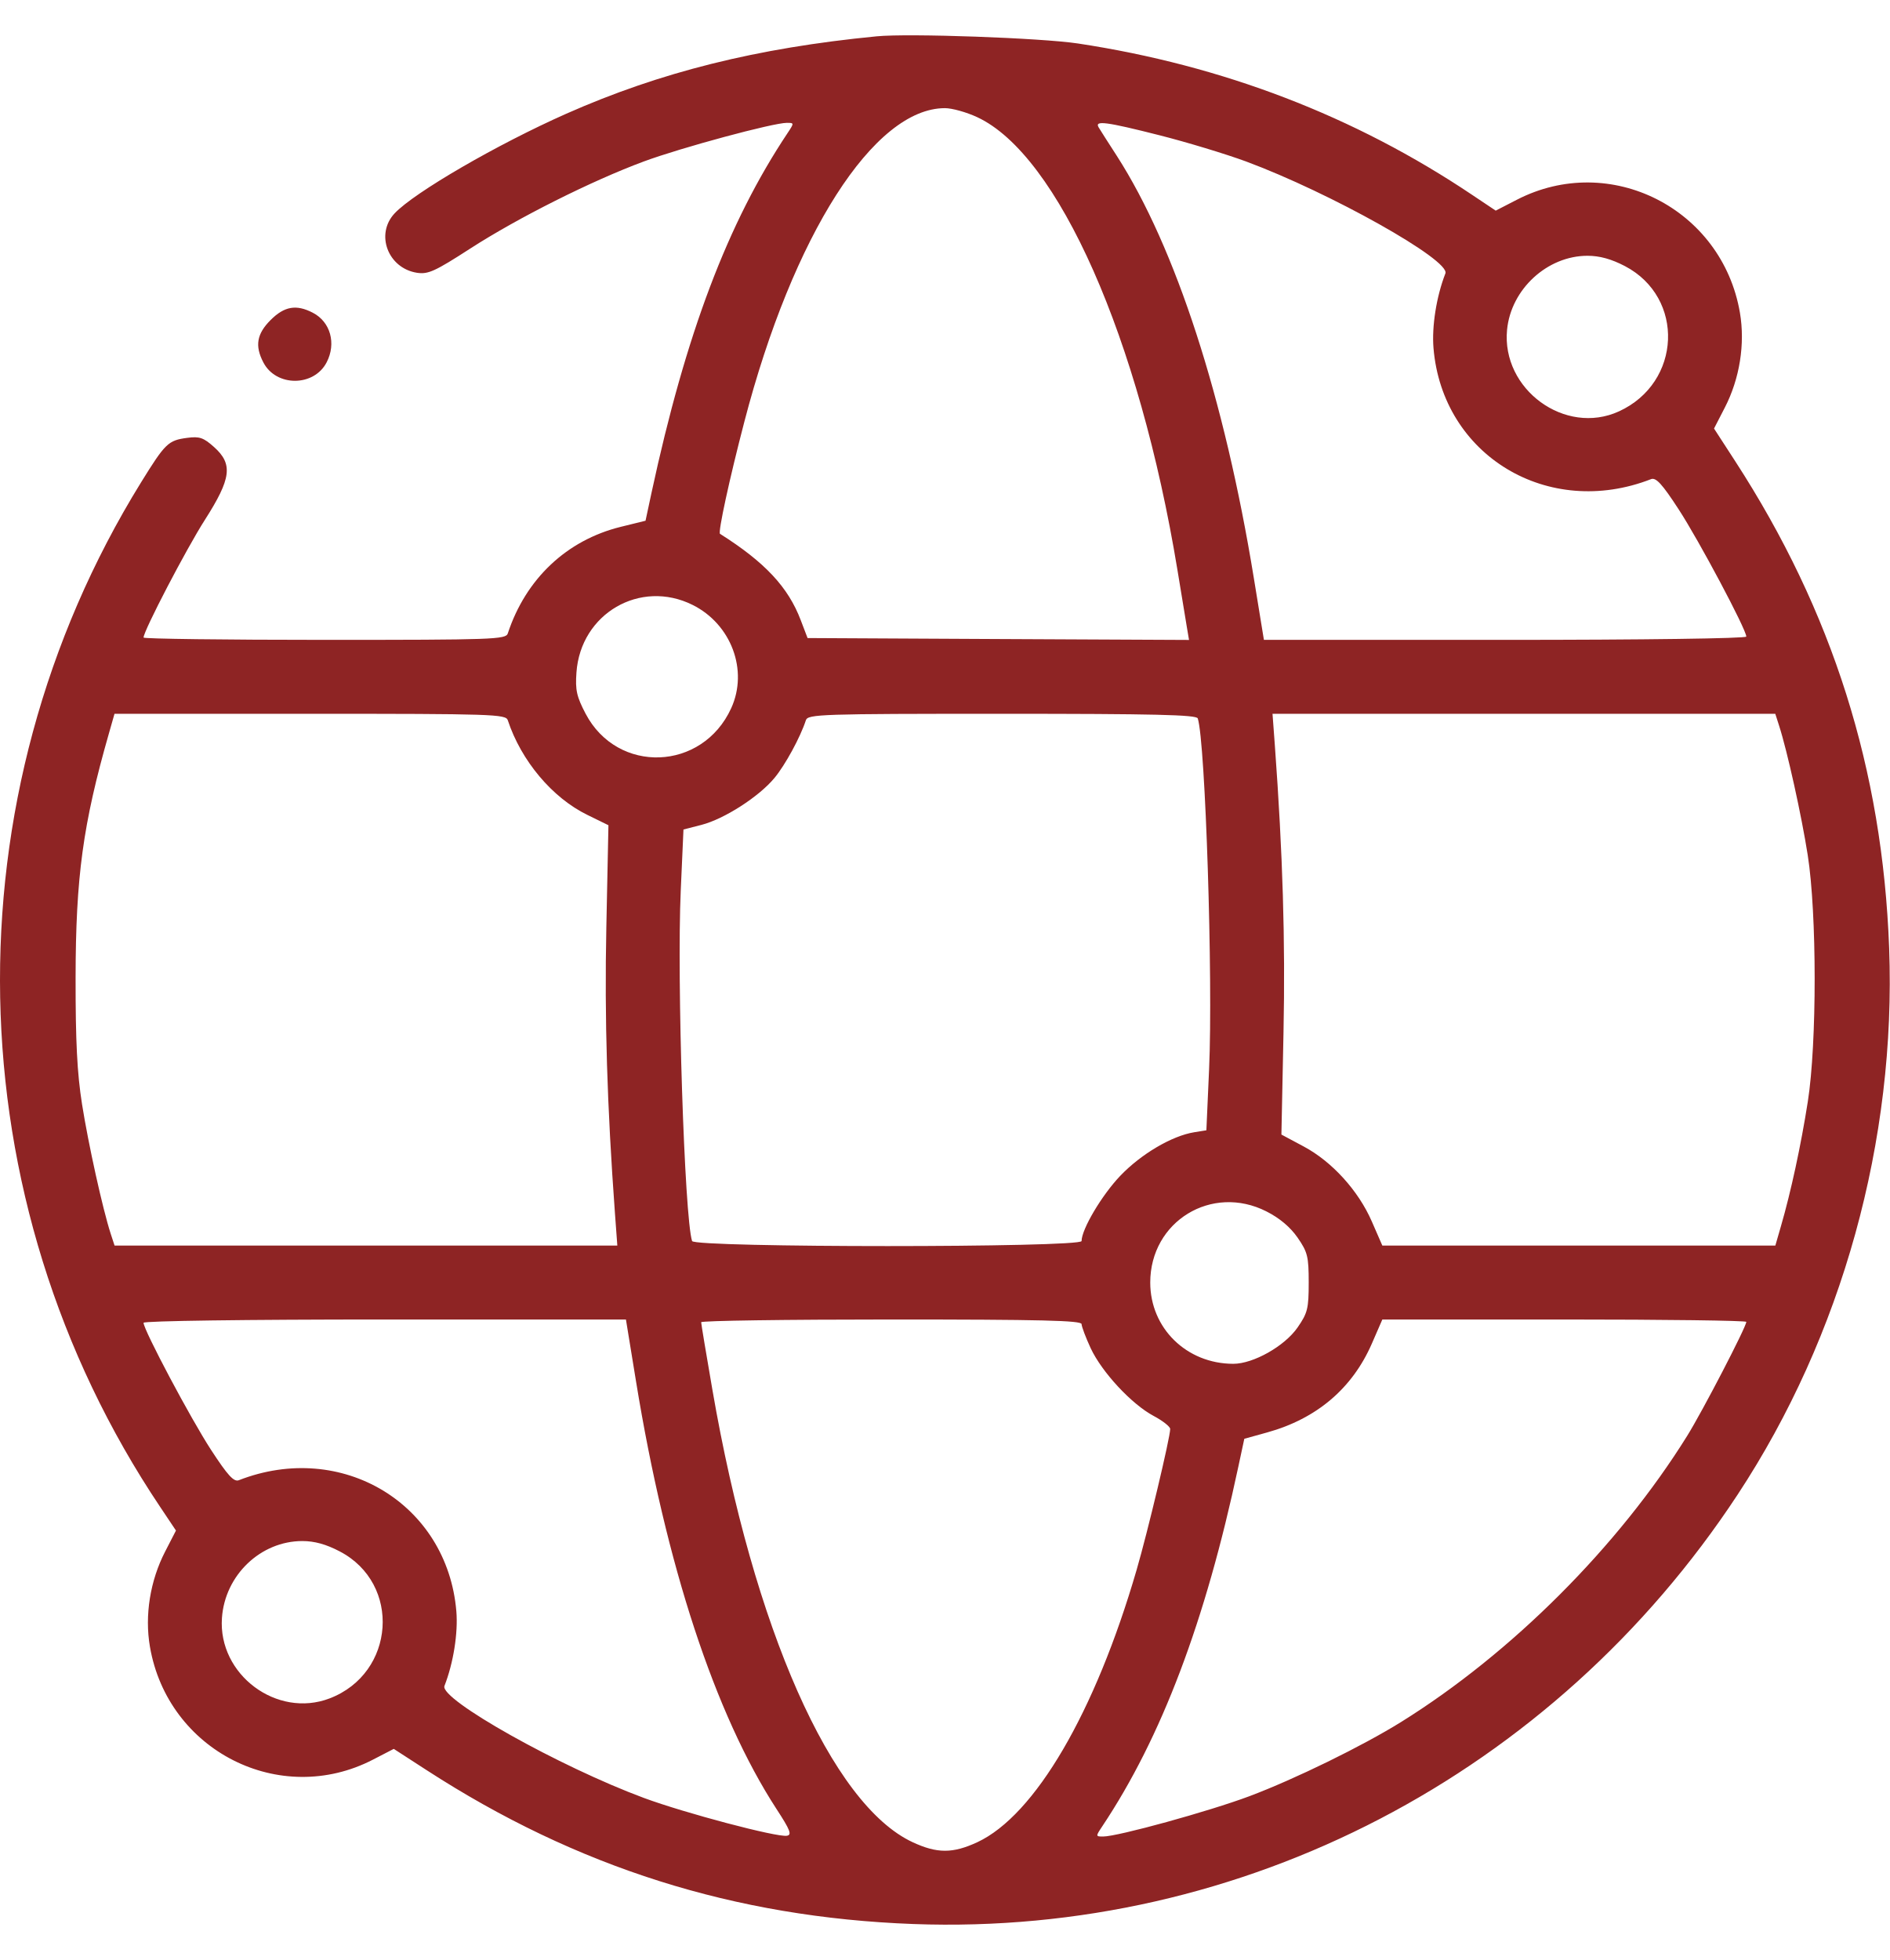
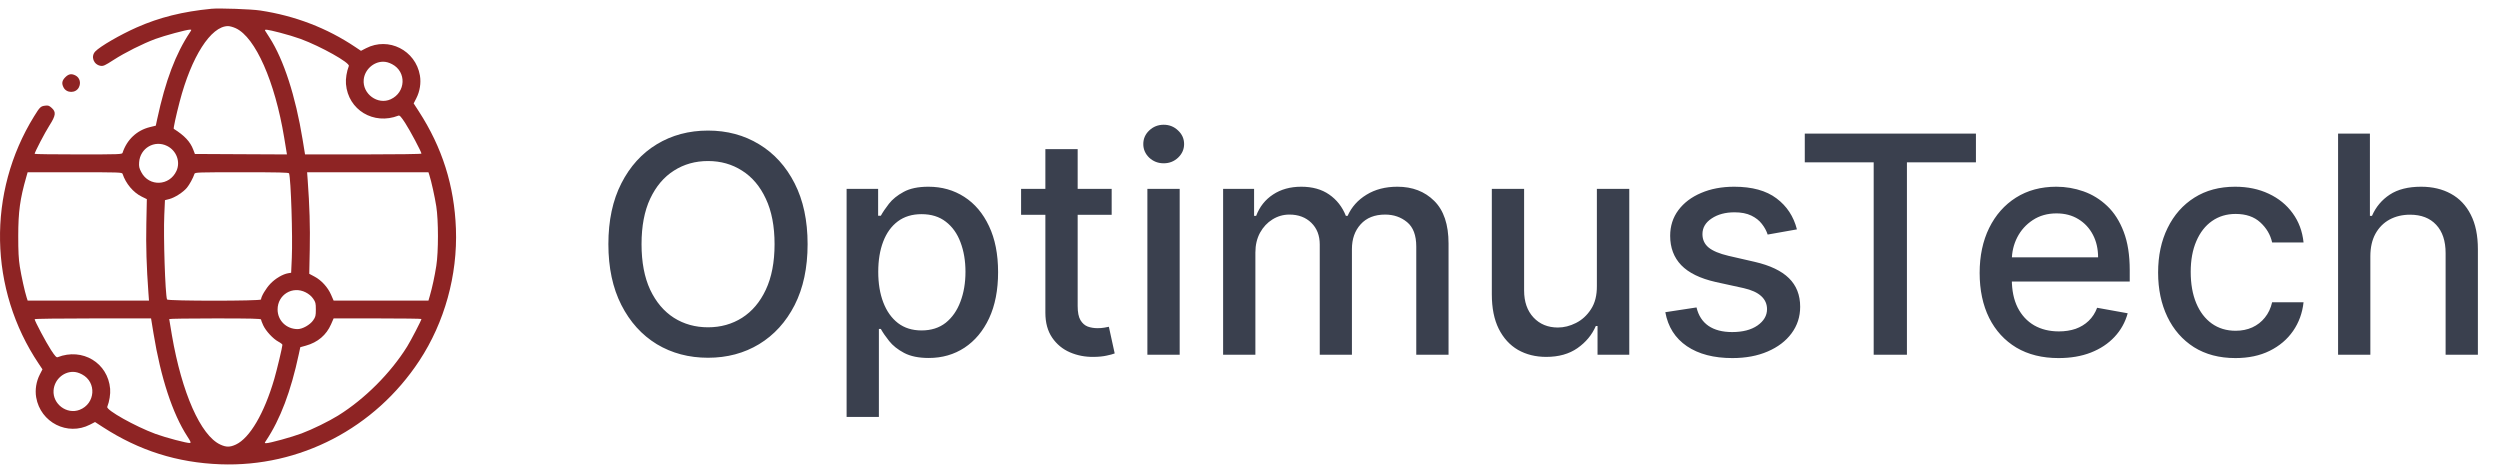
- <svg xmlns="http://www.w3.org/2000/svg" width="27" height="28" viewBox="0 0 27 28" fill="none">
+ <svg xmlns="http://www.w3.org/2000/svg" width="148" height="28" viewBox="0 0 148 28" fill="none">
  <path fill-rule="evenodd" clip-rule="evenodd" d="M12.524 0.519C10.816 0.685 9.436 1.029 8.092 1.624C7.104 2.062 5.919 2.749 5.638 3.048C5.359 3.345 5.542 3.832 5.958 3.897C6.117 3.921 6.214 3.877 6.72 3.55C7.4 3.111 8.455 2.582 9.2 2.306C9.733 2.109 11.045 1.755 11.242 1.755C11.347 1.755 11.348 1.757 11.253 1.9C10.398 3.182 9.798 4.769 9.309 7.037L9.223 7.439L8.87 7.526C8.098 7.716 7.512 8.268 7.255 9.049C7.227 9.135 7.055 9.141 4.638 9.141C3.215 9.141 2.051 9.126 2.051 9.108C2.051 9.013 2.662 7.841 2.927 7.427C3.305 6.835 3.331 6.63 3.058 6.386C2.907 6.251 2.85 6.232 2.675 6.255C2.403 6.291 2.362 6.331 2.016 6.89C-0.768 11.392 -0.661 17.132 2.29 21.53L2.514 21.865L2.359 22.166C2.145 22.581 2.065 23.078 2.142 23.524C2.397 25.012 3.999 25.824 5.328 25.138L5.626 24.984L6.094 25.287C8.239 26.677 10.497 27.391 13.047 27.486C17.755 27.661 22.196 25.349 24.826 21.352C26.319 19.084 27.093 16.29 26.991 13.543C26.896 10.992 26.182 8.734 24.792 6.589L24.489 6.122L24.643 5.823C24.856 5.41 24.935 4.913 24.859 4.467C24.604 2.978 23.002 2.167 21.671 2.854L21.37 3.009L21.035 2.785C19.356 1.658 17.469 0.934 15.4 0.621C14.874 0.542 12.98 0.474 12.524 0.519ZM13.962 1.674C15.12 2.213 16.277 4.83 16.822 8.139C16.881 8.502 16.943 8.876 16.959 8.97L16.988 9.142L14.263 9.129L11.538 9.115L11.441 8.861C11.262 8.388 10.928 8.031 10.287 7.626C10.256 7.607 10.422 6.84 10.634 6.028C11.329 3.356 12.487 1.545 13.501 1.545C13.602 1.545 13.81 1.603 13.962 1.674ZM16.569 1.933C16.956 2.031 17.51 2.199 17.801 2.306C19.004 2.752 20.724 3.717 20.651 3.906C20.523 4.234 20.455 4.662 20.481 4.973C20.609 6.509 22.119 7.418 23.589 6.845C23.66 6.818 23.746 6.911 23.984 7.277C24.272 7.718 24.95 8.993 24.95 9.094C24.95 9.121 23.481 9.141 21.504 9.141H18.058L17.914 8.258C17.494 5.684 16.797 3.536 15.958 2.229C15.836 2.041 15.719 1.857 15.697 1.82C15.635 1.717 15.8 1.738 16.569 1.933ZM23.215 3.801C24.076 4.251 24.026 5.468 23.13 5.877C22.362 6.228 21.45 5.562 21.532 4.711C21.588 4.131 22.107 3.654 22.681 3.654C22.854 3.654 23.021 3.7 23.215 3.801ZM3.866 4.572C3.669 4.769 3.639 4.94 3.762 5.176C3.943 5.528 4.485 5.528 4.667 5.176C4.807 4.906 4.721 4.598 4.47 4.468C4.233 4.345 4.063 4.375 3.866 4.572ZM9.896 8.642C10.448 8.917 10.694 9.576 10.447 10.117C10.036 11.018 8.823 11.063 8.367 10.196C8.239 9.952 8.218 9.859 8.236 9.607C8.295 8.765 9.148 8.269 9.896 8.642ZM7.255 10.289C7.446 10.868 7.89 11.397 8.393 11.642L8.693 11.789L8.663 13.248C8.636 14.554 8.674 15.8 8.786 17.333L8.82 17.794H5.229H1.637L1.581 17.623C1.466 17.267 1.262 16.344 1.172 15.774C1.102 15.332 1.079 14.877 1.08 13.969C1.082 12.527 1.184 11.776 1.557 10.474L1.636 10.197H4.431C7.045 10.197 7.227 10.203 7.255 10.289ZM17.113 10.263C17.222 10.599 17.332 13.993 17.275 15.269L17.236 16.147L17.062 16.175C16.742 16.227 16.303 16.486 16.005 16.798C15.742 17.074 15.454 17.559 15.453 17.729C15.452 17.825 9.919 17.825 9.888 17.729C9.779 17.392 9.669 13.998 9.726 12.725L9.765 11.85L10.022 11.784C10.348 11.7 10.843 11.382 11.065 11.114C11.218 10.93 11.434 10.534 11.514 10.289C11.543 10.203 11.724 10.197 14.318 10.197C16.49 10.197 17.096 10.211 17.113 10.263ZM25.419 10.368C25.535 10.727 25.739 11.648 25.828 12.217C25.959 13.053 25.96 14.902 25.829 15.737C25.732 16.358 25.588 17.025 25.445 17.517L25.365 17.794H22.557H19.75L19.599 17.448C19.407 17.008 19.03 16.593 18.624 16.377L18.308 16.208L18.338 14.746C18.365 13.437 18.327 12.192 18.215 10.658L18.181 10.197H21.772H25.364L25.419 10.368ZM18.094 17.306C18.282 17.401 18.435 17.53 18.539 17.68C18.682 17.887 18.698 17.949 18.698 18.322C18.698 18.695 18.682 18.757 18.539 18.964C18.354 19.231 17.907 19.483 17.62 19.483C16.953 19.482 16.434 18.974 16.434 18.322C16.434 17.448 17.314 16.91 18.094 17.306ZM9.087 19.733C9.515 22.358 10.215 24.49 11.093 25.841C11.292 26.146 11.317 26.213 11.242 26.225C11.1 26.249 9.783 25.901 9.2 25.685C7.997 25.239 6.276 24.274 6.35 24.085C6.478 23.757 6.546 23.329 6.52 23.018C6.391 21.482 4.882 20.573 3.412 21.146C3.341 21.173 3.255 21.08 3.017 20.715C2.728 20.273 2.051 18.998 2.051 18.897C2.051 18.87 3.52 18.85 5.497 18.85H8.943L9.087 19.733ZM15.453 18.916C15.454 18.952 15.512 19.107 15.583 19.26C15.743 19.603 16.169 20.061 16.483 20.228C16.613 20.297 16.719 20.381 16.719 20.414C16.719 20.535 16.398 21.882 16.239 22.428C15.646 24.466 14.787 25.933 13.964 26.317C13.613 26.48 13.389 26.48 13.039 26.317C11.88 25.778 10.766 23.261 10.178 19.852C10.09 19.344 10.018 18.911 10.018 18.889C10.018 18.867 11.241 18.85 12.735 18.85C14.874 18.85 15.453 18.864 15.453 18.916ZM24.95 18.884C24.95 18.955 24.326 20.158 24.105 20.513C23.122 22.092 21.597 23.617 20.018 24.6C19.465 24.944 18.5 25.416 17.851 25.66C17.275 25.876 15.969 26.236 15.761 26.236C15.653 26.236 15.653 26.234 15.748 26.091C16.595 24.821 17.221 23.166 17.692 20.955L17.778 20.554L18.106 20.463C18.812 20.267 19.32 19.835 19.599 19.197L19.75 18.85H22.35C23.78 18.85 24.95 18.865 24.95 18.884ZM4.854 22.163C5.737 22.624 5.649 23.904 4.709 24.263C3.956 24.551 3.114 23.922 3.171 23.114C3.213 22.503 3.723 22.015 4.32 22.015C4.493 22.015 4.66 22.061 4.854 22.163Z" fill="#8E2424" />
+   <path d="M47.81 14.454C47.81 15.852 47.554 17.054 47.043 18.06C46.531 19.061 45.83 19.832 44.94 20.374C44.053 20.91 43.045 21.179 41.916 21.179C40.783 21.179 39.771 20.91 38.88 20.374C37.994 19.832 37.295 19.059 36.783 18.053C36.272 17.048 36.016 15.848 36.016 14.454C36.016 13.057 36.272 11.857 36.783 10.856C37.295 9.85 37.994 9.079 38.88 8.542C39.771 8.001 40.783 7.73 41.916 7.73C43.045 7.73 44.053 8.001 44.94 8.542C45.83 9.079 46.531 9.85 47.043 10.856C47.554 11.857 47.81 13.057 47.81 14.454ZM45.854 14.454C45.854 13.389 45.681 12.492 45.336 11.764C44.995 11.03 44.526 10.477 43.93 10.102C43.337 9.722 42.666 9.533 41.916 9.533C41.162 9.533 40.489 9.722 39.896 10.102C39.304 10.477 38.835 11.03 38.49 11.764C38.149 12.492 37.979 13.389 37.979 14.454C37.979 15.52 38.149 16.419 38.49 17.152C38.835 17.881 39.304 18.435 39.896 18.814C40.489 19.189 41.162 19.376 41.916 19.376C42.666 19.376 43.337 19.189 43.93 18.814C44.526 18.435 44.995 17.881 45.336 17.152C45.681 16.419 45.854 15.52 45.854 14.454ZM50.119 24.682V11.182H51.985V12.773H52.145C52.256 12.569 52.416 12.332 52.624 12.064C52.833 11.796 53.123 11.561 53.494 11.361C53.864 11.156 54.355 11.054 54.964 11.054C55.757 11.054 56.464 11.254 57.086 11.655C57.708 12.055 58.196 12.633 58.55 13.387C58.908 14.141 59.087 15.049 59.087 16.11C59.087 17.171 58.91 18.081 58.556 18.84C58.203 19.594 57.717 20.175 57.099 20.584C56.481 20.989 55.776 21.192 54.983 21.192C54.386 21.192 53.899 21.092 53.519 20.891C53.144 20.691 52.85 20.457 52.637 20.188C52.424 19.92 52.26 19.681 52.145 19.472H52.03V24.682H50.119ZM51.992 16.091C51.992 16.781 52.092 17.386 52.292 17.906C52.492 18.426 52.782 18.833 53.161 19.127C53.541 19.417 54.005 19.562 54.555 19.562C55.126 19.562 55.603 19.41 55.987 19.108C56.37 18.801 56.66 18.386 56.856 17.861C57.056 17.337 57.156 16.747 57.156 16.091C57.156 15.443 57.058 14.861 56.862 14.346C56.671 13.83 56.381 13.423 55.993 13.125C55.61 12.827 55.13 12.678 54.555 12.678C54.001 12.678 53.532 12.82 53.149 13.106C52.769 13.391 52.482 13.79 52.286 14.301C52.09 14.812 51.992 15.409 51.992 16.091ZM65.811 11.182V12.716H60.448V11.182H65.811ZM61.886 8.83H63.798V18.117C63.798 18.488 63.853 18.767 63.964 18.954C64.075 19.138 64.218 19.264 64.392 19.332C64.571 19.396 64.765 19.428 64.974 19.428C65.127 19.428 65.261 19.417 65.377 19.396C65.492 19.374 65.581 19.357 65.645 19.345L65.99 20.923C65.879 20.966 65.722 21.009 65.517 21.051C65.313 21.098 65.057 21.124 64.75 21.128C64.247 21.136 63.779 21.047 63.344 20.859C62.909 20.672 62.558 20.382 62.289 19.99C62.021 19.598 61.886 19.106 61.886 18.514V8.83ZM67.925 21V11.182H69.837V21H67.925ZM68.891 9.667C68.558 9.667 68.273 9.556 68.034 9.335C67.8 9.109 67.683 8.84 67.683 8.529C67.683 8.214 67.8 7.945 68.034 7.724C68.273 7.498 68.558 7.385 68.891 7.385C69.223 7.385 69.506 7.498 69.741 7.724C69.979 7.945 70.099 8.214 70.099 8.529C70.099 8.84 69.979 9.109 69.741 9.335C69.506 9.556 69.223 9.667 68.891 9.667ZM72.408 21V11.182H74.242V12.78H74.364C74.568 12.239 74.903 11.817 75.367 11.514C75.832 11.207 76.388 11.054 77.036 11.054C77.692 11.054 78.242 11.207 78.685 11.514C79.132 11.821 79.463 12.243 79.676 12.78H79.778C80.012 12.256 80.385 11.838 80.897 11.527C81.408 11.212 82.017 11.054 82.725 11.054C83.615 11.054 84.342 11.333 84.904 11.891C85.471 12.45 85.754 13.291 85.754 14.416V21H83.843V14.595C83.843 13.93 83.662 13.449 83.3 13.151C82.938 12.852 82.505 12.703 82.002 12.703C81.38 12.703 80.897 12.895 80.551 13.278C80.206 13.658 80.034 14.146 80.034 14.742V21H78.129V14.474C78.129 13.941 77.963 13.513 77.63 13.189C77.298 12.865 76.865 12.703 76.333 12.703C75.97 12.703 75.636 12.799 75.329 12.991C75.026 13.178 74.781 13.44 74.594 13.777C74.411 14.114 74.319 14.504 74.319 14.947V21H72.408ZM94.535 16.928V11.182H96.453V21H94.574V19.3H94.472C94.246 19.824 93.883 20.261 93.385 20.61C92.891 20.955 92.275 21.128 91.538 21.128C90.907 21.128 90.349 20.989 89.863 20.712C89.381 20.431 89.002 20.016 88.725 19.466C88.452 18.916 88.316 18.236 88.316 17.427V11.182H90.227V17.197C90.227 17.866 90.413 18.398 90.783 18.795C91.154 19.191 91.636 19.389 92.228 19.389C92.586 19.389 92.942 19.3 93.296 19.121C93.653 18.942 93.95 18.671 94.184 18.309C94.423 17.947 94.54 17.486 94.535 16.928ZM106.378 13.579L104.646 13.886C104.574 13.664 104.459 13.453 104.301 13.253C104.148 13.053 103.939 12.889 103.675 12.761C103.41 12.633 103.08 12.569 102.684 12.569C102.143 12.569 101.691 12.69 101.329 12.933C100.966 13.172 100.785 13.481 100.785 13.86C100.785 14.188 100.907 14.452 101.15 14.653C101.393 14.853 101.785 15.017 102.326 15.145L103.885 15.503C104.789 15.712 105.462 16.033 105.905 16.468C106.349 16.903 106.57 17.467 106.57 18.162C106.57 18.75 106.4 19.274 106.059 19.734C105.722 20.19 105.251 20.548 104.646 20.808C104.045 21.068 103.349 21.198 102.556 21.198C101.456 21.198 100.559 20.964 99.865 20.495C99.17 20.022 98.744 19.351 98.587 18.482L100.434 18.2C100.549 18.682 100.785 19.046 101.143 19.293C101.501 19.536 101.968 19.658 102.543 19.658C103.17 19.658 103.67 19.528 104.045 19.268C104.42 19.004 104.608 18.682 104.608 18.303C104.608 17.996 104.493 17.738 104.263 17.529C104.037 17.32 103.689 17.163 103.221 17.056L101.559 16.692C100.643 16.483 99.965 16.151 99.526 15.695C99.091 15.239 98.874 14.661 98.874 13.962C98.874 13.383 99.036 12.876 99.36 12.441C99.684 12.006 100.131 11.668 100.702 11.425C101.273 11.178 101.927 11.054 102.665 11.054C103.726 11.054 104.561 11.284 105.17 11.744C105.78 12.2 106.182 12.812 106.378 13.579ZM106.843 9.609V7.909H116.975V9.609H112.89V21H110.922V9.609H106.843ZM121.868 21.198C120.901 21.198 120.067 20.991 119.369 20.578C118.674 20.16 118.137 19.575 117.758 18.82C117.383 18.062 117.195 17.173 117.195 16.155C117.195 15.149 117.383 14.263 117.758 13.496C118.137 12.729 118.665 12.13 119.343 11.7C120.025 11.269 120.822 11.054 121.734 11.054C122.288 11.054 122.825 11.146 123.344 11.329C123.864 11.512 124.331 11.8 124.744 12.192C125.158 12.584 125.484 13.093 125.722 13.72C125.961 14.342 126.08 15.098 126.08 15.989V16.666H118.276V15.234H124.207C124.207 14.732 124.105 14.286 123.901 13.898C123.696 13.506 123.408 13.197 123.038 12.972C122.671 12.746 122.241 12.633 121.746 12.633C121.21 12.633 120.741 12.765 120.34 13.029C119.944 13.289 119.637 13.63 119.42 14.052C119.207 14.47 119.1 14.923 119.1 15.413V16.532C119.1 17.188 119.215 17.746 119.445 18.207C119.68 18.667 120.006 19.018 120.423 19.261C120.841 19.5 121.329 19.619 121.887 19.619C122.249 19.619 122.58 19.568 122.878 19.466C123.176 19.359 123.434 19.202 123.651 18.993C123.869 18.784 124.035 18.526 124.15 18.22L125.959 18.546C125.814 19.078 125.554 19.545 125.179 19.945C124.808 20.342 124.342 20.651 123.779 20.872C123.221 21.09 122.584 21.198 121.868 21.198ZM132.336 21.198C131.386 21.198 130.568 20.983 129.882 20.553C129.2 20.118 128.676 19.519 128.309 18.756C127.943 17.994 127.76 17.12 127.76 16.136C127.76 15.139 127.947 14.258 128.322 13.496C128.697 12.729 129.226 12.13 129.907 11.7C130.589 11.269 131.393 11.054 132.317 11.054C133.063 11.054 133.728 11.193 134.312 11.47C134.895 11.742 135.366 12.126 135.724 12.62C136.086 13.114 136.302 13.692 136.37 14.352H134.51C134.407 13.892 134.173 13.496 133.807 13.163C133.444 12.831 132.959 12.665 132.349 12.665C131.817 12.665 131.35 12.805 130.949 13.087C130.553 13.364 130.244 13.76 130.023 14.276C129.801 14.787 129.69 15.392 129.69 16.091C129.69 16.807 129.799 17.425 130.016 17.945C130.233 18.465 130.54 18.867 130.937 19.153C131.337 19.438 131.808 19.581 132.349 19.581C132.711 19.581 133.04 19.515 133.334 19.383C133.632 19.246 133.881 19.053 134.081 18.801C134.286 18.55 134.429 18.247 134.51 17.893H136.37C136.302 18.528 136.095 19.095 135.75 19.594C135.405 20.092 134.942 20.484 134.363 20.77C133.787 21.055 133.112 21.198 132.336 21.198ZM140.325 15.171V21H138.414V7.909H140.299V12.78H140.421C140.651 12.251 141.002 11.832 141.475 11.521C141.949 11.21 142.566 11.054 143.329 11.054C144.002 11.054 144.591 11.193 145.093 11.47C145.6 11.746 145.993 12.16 146.27 12.71C146.551 13.255 146.691 13.937 146.691 14.755V21H144.78V14.985C144.78 14.265 144.595 13.707 144.224 13.31C143.853 12.91 143.338 12.71 142.677 12.71C142.225 12.71 141.821 12.805 141.463 12.997C141.109 13.189 140.83 13.47 140.625 13.841C140.425 14.207 140.325 14.651 140.325 15.171Z" fill="#3A404E" />
</svg>
